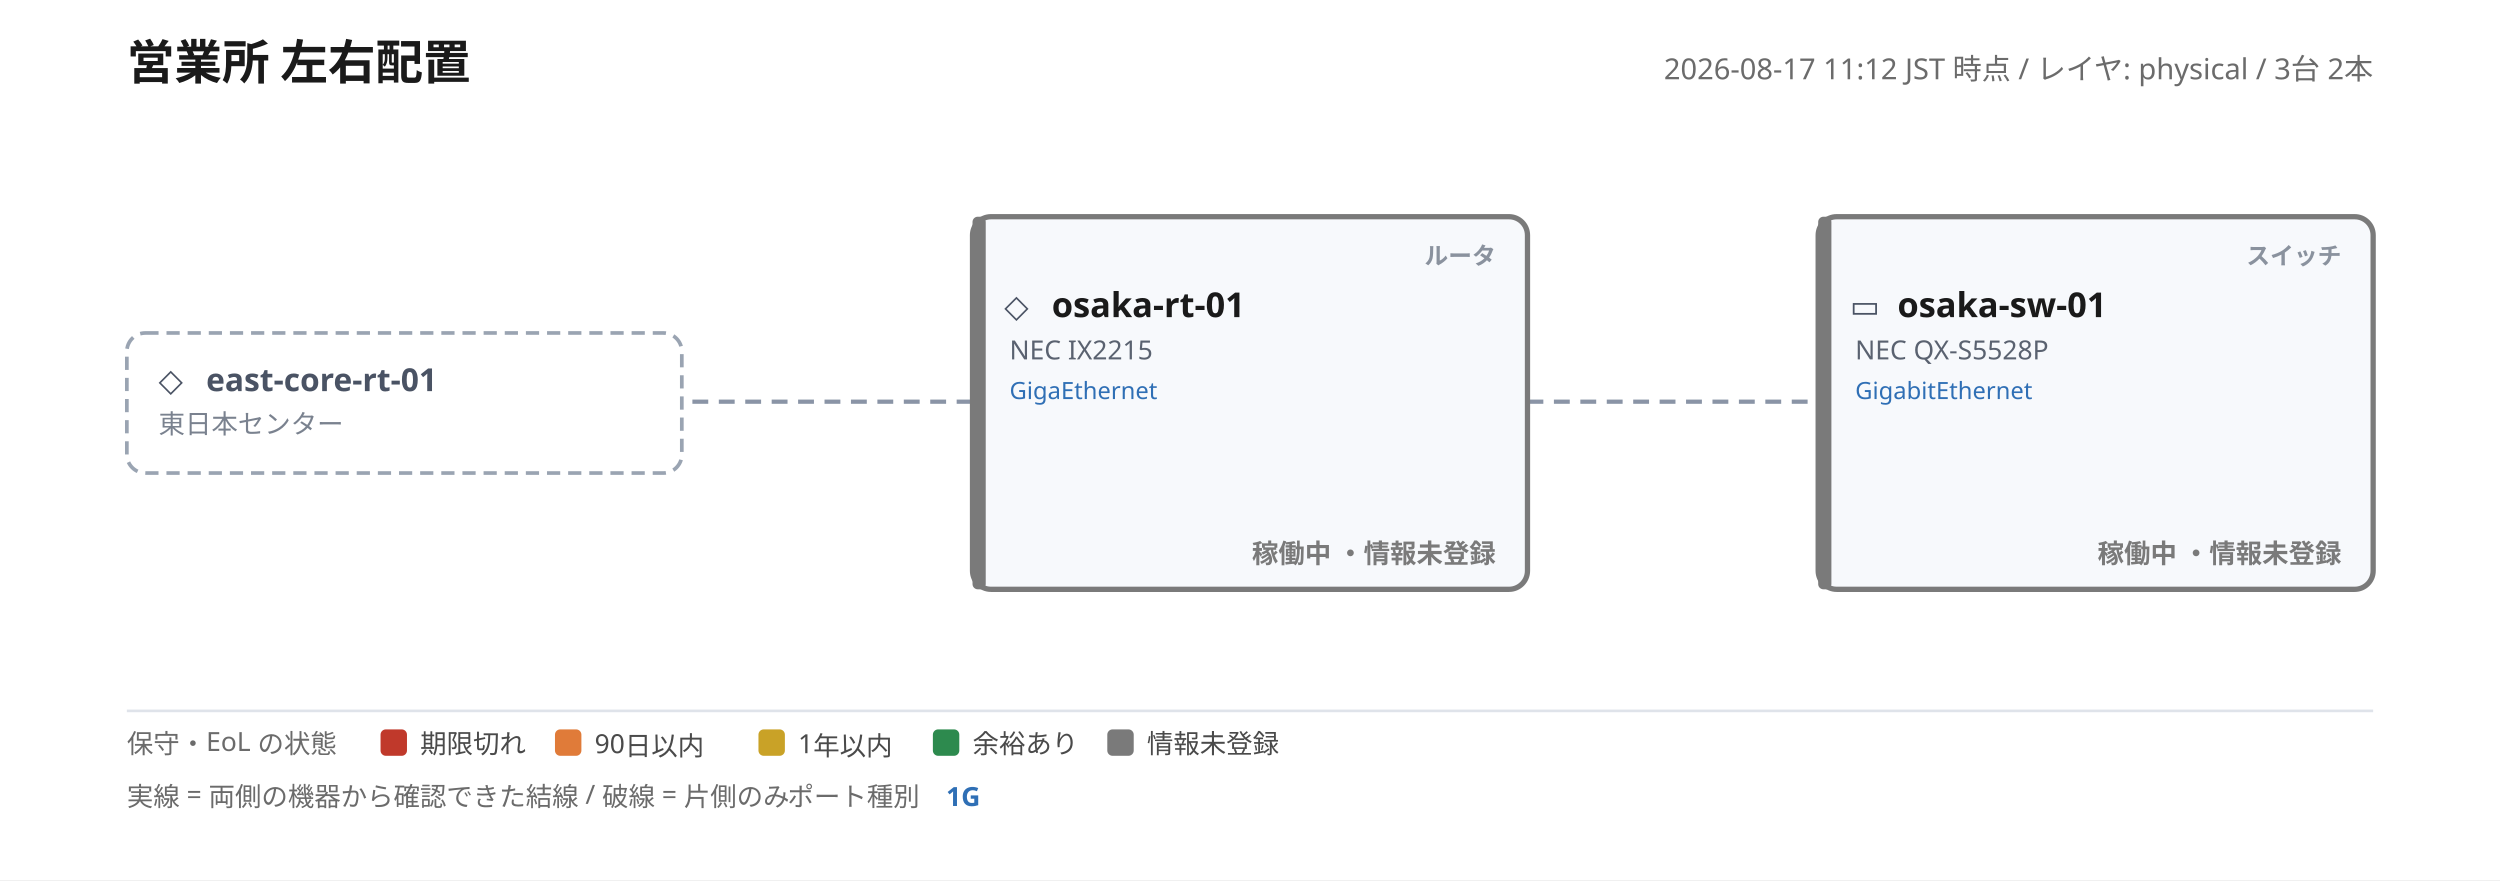
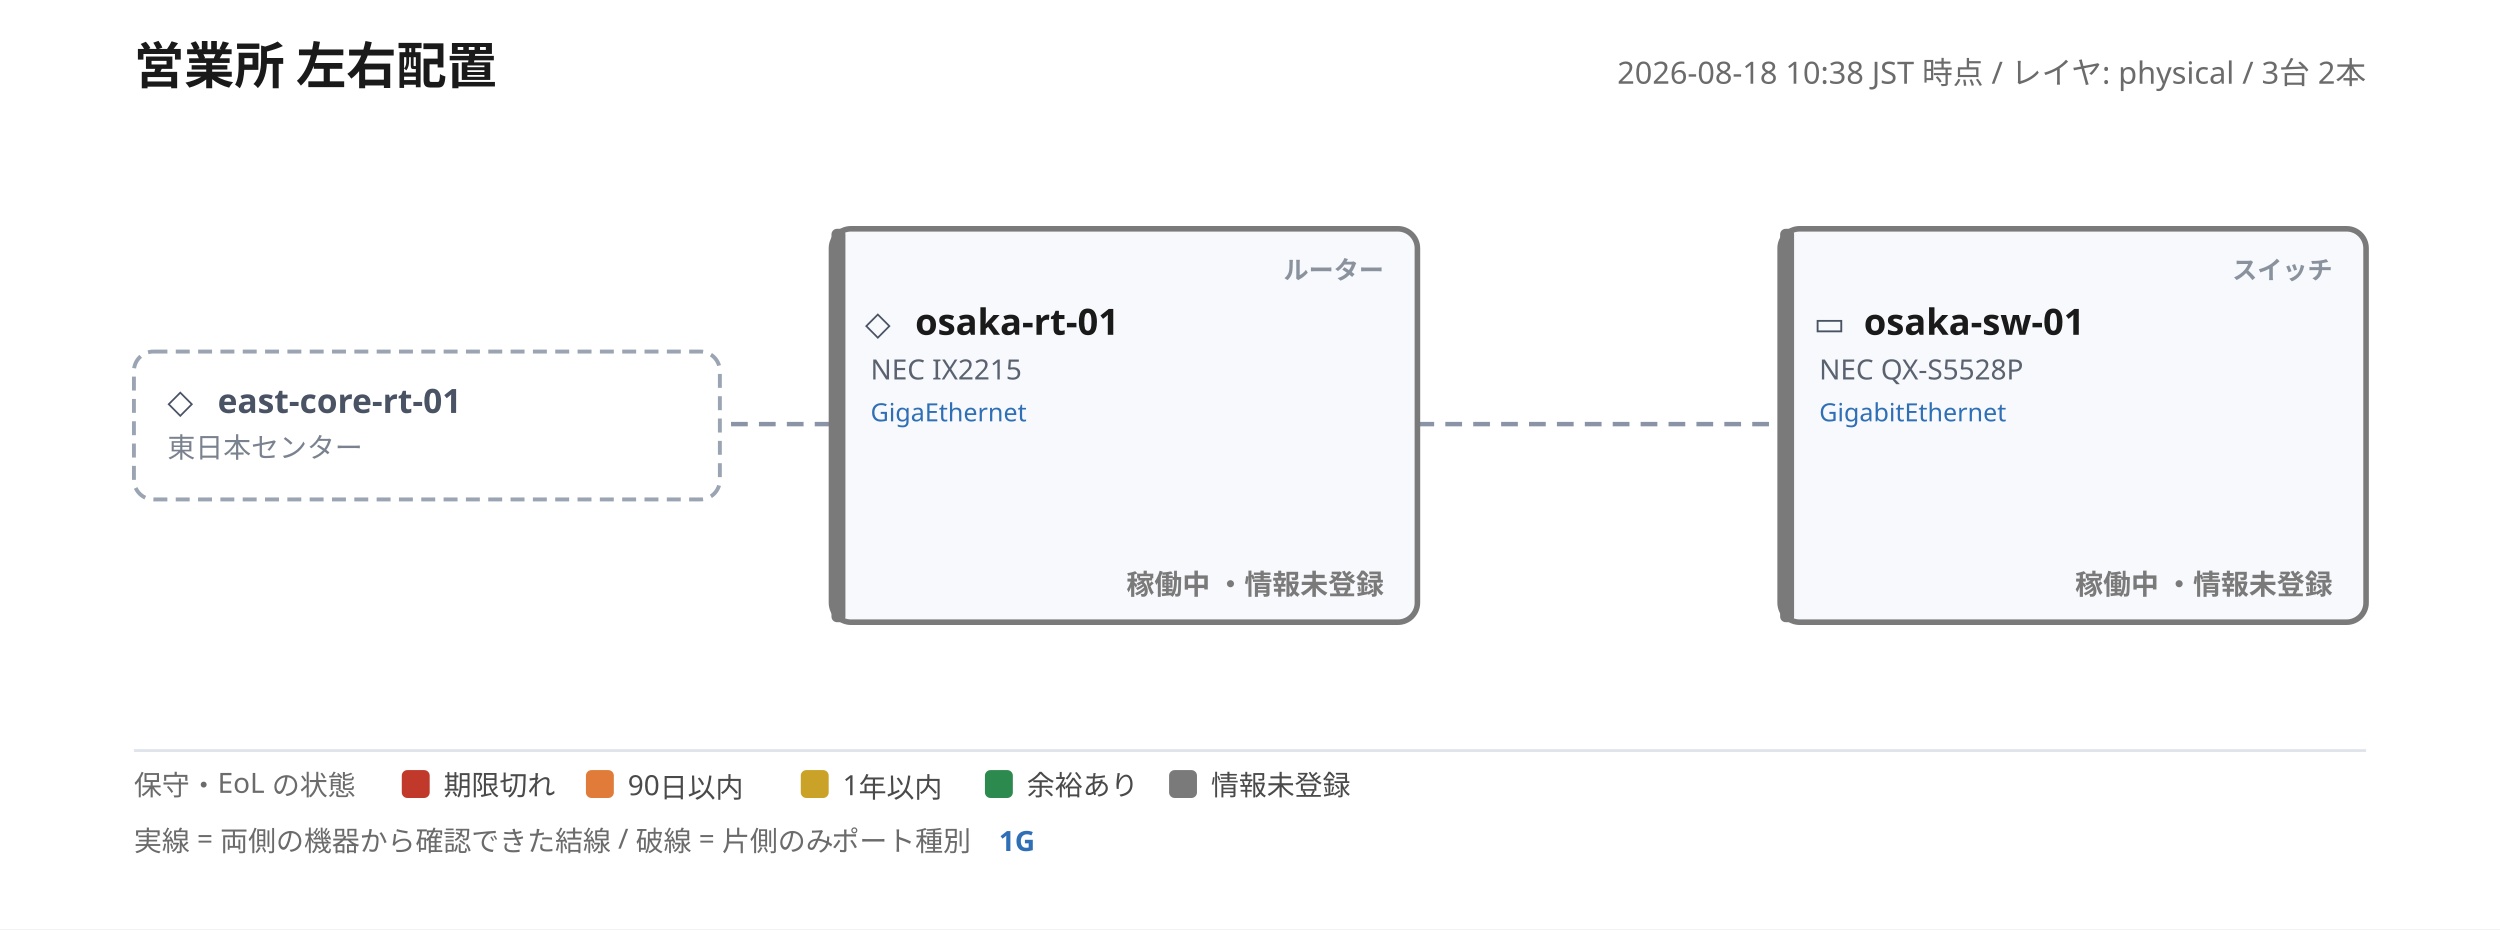
- <svg xmlns="http://www.w3.org/2000/svg" width="946" height="333" viewBox="0 0 946 333" font-family="'Yu Gothic', 'Hiragino Kaku Gothic ProN', Meiryo, 'Noto Sans JP', sans-serif">
+ <svg xmlns="http://www.w3.org/2000/svg" width="896" height="333" viewBox="0 0 896 333" font-family="'Yu Gothic', 'Hiragino Kaku Gothic ProN', Meiryo, 'Noto Sans JP', sans-serif">
  <rect width="100%" height="100%" fill="#ffffff" />
  <text x="48" y="30" font-size="18" font-weight="700" fill="#1a1a1a">営業所 左右配置</text>
-   <text x="898" y="30" font-size="11" fill="#6b6b6b" text-anchor="end">2026-08-17 11:12 JST 時点 / レイヤ: physical / 3台 2本</text>
-   <polyline points="368,152 258,152" fill="none" stroke="#8a94a6" stroke-width="1.6" stroke-dasharray="6 4" />
-   <text class="port-label" x="358.0" y="160.5" font-size="10" fill="#2f6fb5" text-anchor="end" paint-order="stroke" stroke="#ffffff" stroke-width="3" />
-   <text class="port-label" x="268.0" y="160.5" font-size="10" fill="#2f6fb5" text-anchor="start" paint-order="stroke" stroke="#ffffff" stroke-width="3" />
-   <polyline points="578,152 688,152" fill="none" stroke="#8a94a6" stroke-width="1.6" stroke-dasharray="6 4" />
-   <text class="port-label" x="588.0" y="160.5" font-size="10" fill="#2f6fb5" text-anchor="start" paint-order="stroke" stroke="#ffffff" stroke-width="3" />
-   <text class="port-label" x="678.0" y="160.5" font-size="10" fill="#2f6fb5" text-anchor="end" paint-order="stroke" stroke="#ffffff" stroke-width="3" />
+   <text x="848" y="30" font-size="11" fill="#6b6b6b" text-anchor="end">2026-08-18 10:38 JST 時点 / レイヤ: physical / 3台 2本</text>
+   <polyline points="298,152 258,152" fill="none" stroke="#8a94a6" stroke-width="1.6" stroke-dasharray="6 4" />
+   <text class="port-label" x="288.0" y="193.5" font-size="10" fill="#2f6fb5" text-anchor="end" paint-order="stroke" stroke="#ffffff" stroke-width="3" />
+   <text class="port-label" x="268.0" y="237.5" font-size="10" fill="#2f6fb5" text-anchor="start" paint-order="stroke" stroke="#ffffff" stroke-width="3" />
+   <polyline points="508,152 638,152" fill="none" stroke="#8a94a6" stroke-width="1.6" stroke-dasharray="6 4" />
+   <text class="port-label" x="518.0" y="160.5" font-size="10" fill="#2f6fb5" text-anchor="start" paint-order="stroke" stroke="#ffffff" stroke-width="3" />
+   <text class="port-label" x="628.0" y="160.5" font-size="10" fill="#2f6fb5" text-anchor="end" paint-order="stroke" stroke="#ffffff" stroke-width="3" />
  <g>
    <rect x="48" y="126" width="210" height="53" rx="7" fill="none" stroke="#9aa4b2" stroke-width="1.4" stroke-dasharray="5 3" />
    <text x="60" y="148" font-size="12" fill="#4a5364">◇</text>
    <text x="78" y="148" font-size="12" font-weight="700" fill="#4a5364">east-core-rt-01</text>
    <text x="60" y="164" font-size="10" fill="#7a828f">東日本センター</text>
  </g>
  <g>
-     <rect x="368" y="82" width="210" height="141" rx="7" fill="#f7f9fc" stroke="#7a7a7a" stroke-width="2" />
-     <rect x="368" y="82" width="5" height="141" rx="2" fill="#7a7a7a" />
-     <text x="566" y="100" font-size="9" font-weight="700" fill="#8a929e" text-anchor="end">ルータ</text>
-     <text x="380" y="120" font-size="12" fill="#4a5364">◇</text>
-     <text x="398" y="120" font-size="13" font-weight="700" fill="#1a1a1a">osaka-rt-01</text>
-     <text x="382" y="136" font-size="10" fill="#5a6270">NEC IX2215</text>
-     <text x="382" y="151" font-size="9">
+     <rect x="298" y="82" width="210" height="141" rx="7" fill="#f7f9fc" stroke="#7a7a7a" stroke-width="2" />
+     <rect x="298" y="82" width="5" height="141" rx="2" fill="#7a7a7a" />
+     <text x="496" y="100" font-size="9" font-weight="700" fill="#8a929e" text-anchor="end">ルーター</text>
+     <text x="310" y="120" font-size="12" fill="#4a5364">◇</text>
+     <text x="328" y="120" font-size="13" font-weight="700" fill="#1a1a1a">osaka-rt-01</text>
+     <text x="312" y="136" font-size="10" fill="#5a6270">NEC IX2215</text>
+     <text x="312" y="151" font-size="9">
      <tspan fill="#2f6fb5">GigaEthernet</tspan>
    </text>
-     <text x="566" y="213" font-size="10" font-weight="600" fill="#7a7a7a" text-anchor="end">稼働中 ・情報未登録</text>
+     <text x="496" y="213" font-size="10" font-weight="600" fill="#7a7a7a" text-anchor="end">稼働中 ・情報未登録</text>
  </g>
  <g>
-     <rect x="688" y="82" width="210" height="141" rx="7" fill="#f7f9fc" stroke="#7a7a7a" stroke-width="2" />
-     <rect x="688" y="82" width="5" height="141" rx="2" fill="#7a7a7a" />
-     <text x="886" y="100" font-size="9" font-weight="700" fill="#8a929e" text-anchor="end">スイッチ</text>
-     <text x="700" y="120" font-size="12" fill="#4a5364">▭</text>
-     <text x="718" y="120" font-size="13" font-weight="700" fill="#1a1a1a">osaka-sw-01</text>
-     <text x="702" y="136" font-size="10" fill="#5a6270">NEC QX-S5528P</text>
-     <text x="702" y="151" font-size="9">
+     <rect x="638" y="82" width="210" height="141" rx="7" fill="#f7f9fc" stroke="#7a7a7a" stroke-width="2" />
+     <rect x="638" y="82" width="5" height="141" rx="2" fill="#7a7a7a" />
+     <text x="836" y="100" font-size="9" font-weight="700" fill="#8a929e" text-anchor="end">スイッチ</text>
+     <text x="650" y="120" font-size="12" fill="#4a5364">▭</text>
+     <text x="668" y="120" font-size="13" font-weight="700" fill="#1a1a1a">osaka-sw-01</text>
+     <text x="652" y="136" font-size="10" fill="#5a6270">NEC QX-S5528P</text>
+     <text x="652" y="151" font-size="9">
      <tspan fill="#2f6fb5">GigabitEthernet</tspan>
    </text>
-     <text x="886" y="213" font-size="10" font-weight="600" fill="#7a7a7a" text-anchor="end">稼働中 ・情報未登録</text>
+     <text x="836" y="213" font-size="10" font-weight="600" fill="#7a7a7a" text-anchor="end">稼働中 ・情報未登録</text>
  </g>
-   <line x1="48" y1="269" x2="898" y2="269" stroke="#dfe3ea" stroke-width="1" />
+   <line x1="48" y1="269" x2="848" y2="269" stroke="#dfe3ea" stroke-width="1" />
  <text x="48" y="285" font-size="10" fill="#6b6b6b">保守・EoL の状態</text>
  <rect x="144" y="276" width="10" height="10" rx="2" fill="#c0392b" />
  <text x="159" y="285" font-size="10" fill="#4a4a4a">期限切れ</text>
  <rect x="210" y="276" width="10" height="10" rx="2" fill="#e07b39" />
  <text x="225" y="285" font-size="10" fill="#4a4a4a">90日以内</text>
  <rect x="287" y="276" width="10" height="10" rx="2" fill="#c9a227" />
  <text x="302" y="285" font-size="10" fill="#4a4a4a">1年以内</text>
  <rect x="353" y="276" width="10" height="10" rx="2" fill="#2d8a4e" />
  <text x="368" y="285" font-size="10" fill="#4a4a4a">余裕あり</text>
  <rect x="419" y="276" width="10" height="10" rx="2" fill="#7a7a7a" />
  <text x="434" y="285" font-size="10" fill="#4a4a4a">情報未登録</text>
  <text x="48" y="305" font-size="10" fill="#6b6b6b">実線 = 両側の機器から確認できた結線 / 破線 = 片側のみ</text>
  <text x="298" y="305" font-size="10" fill="#6b6b6b">ポート種別</text>
  <text x="358" y="305" font-size="10" fill="#2f6fb5" font-weight="700">1G</text>
</svg>
